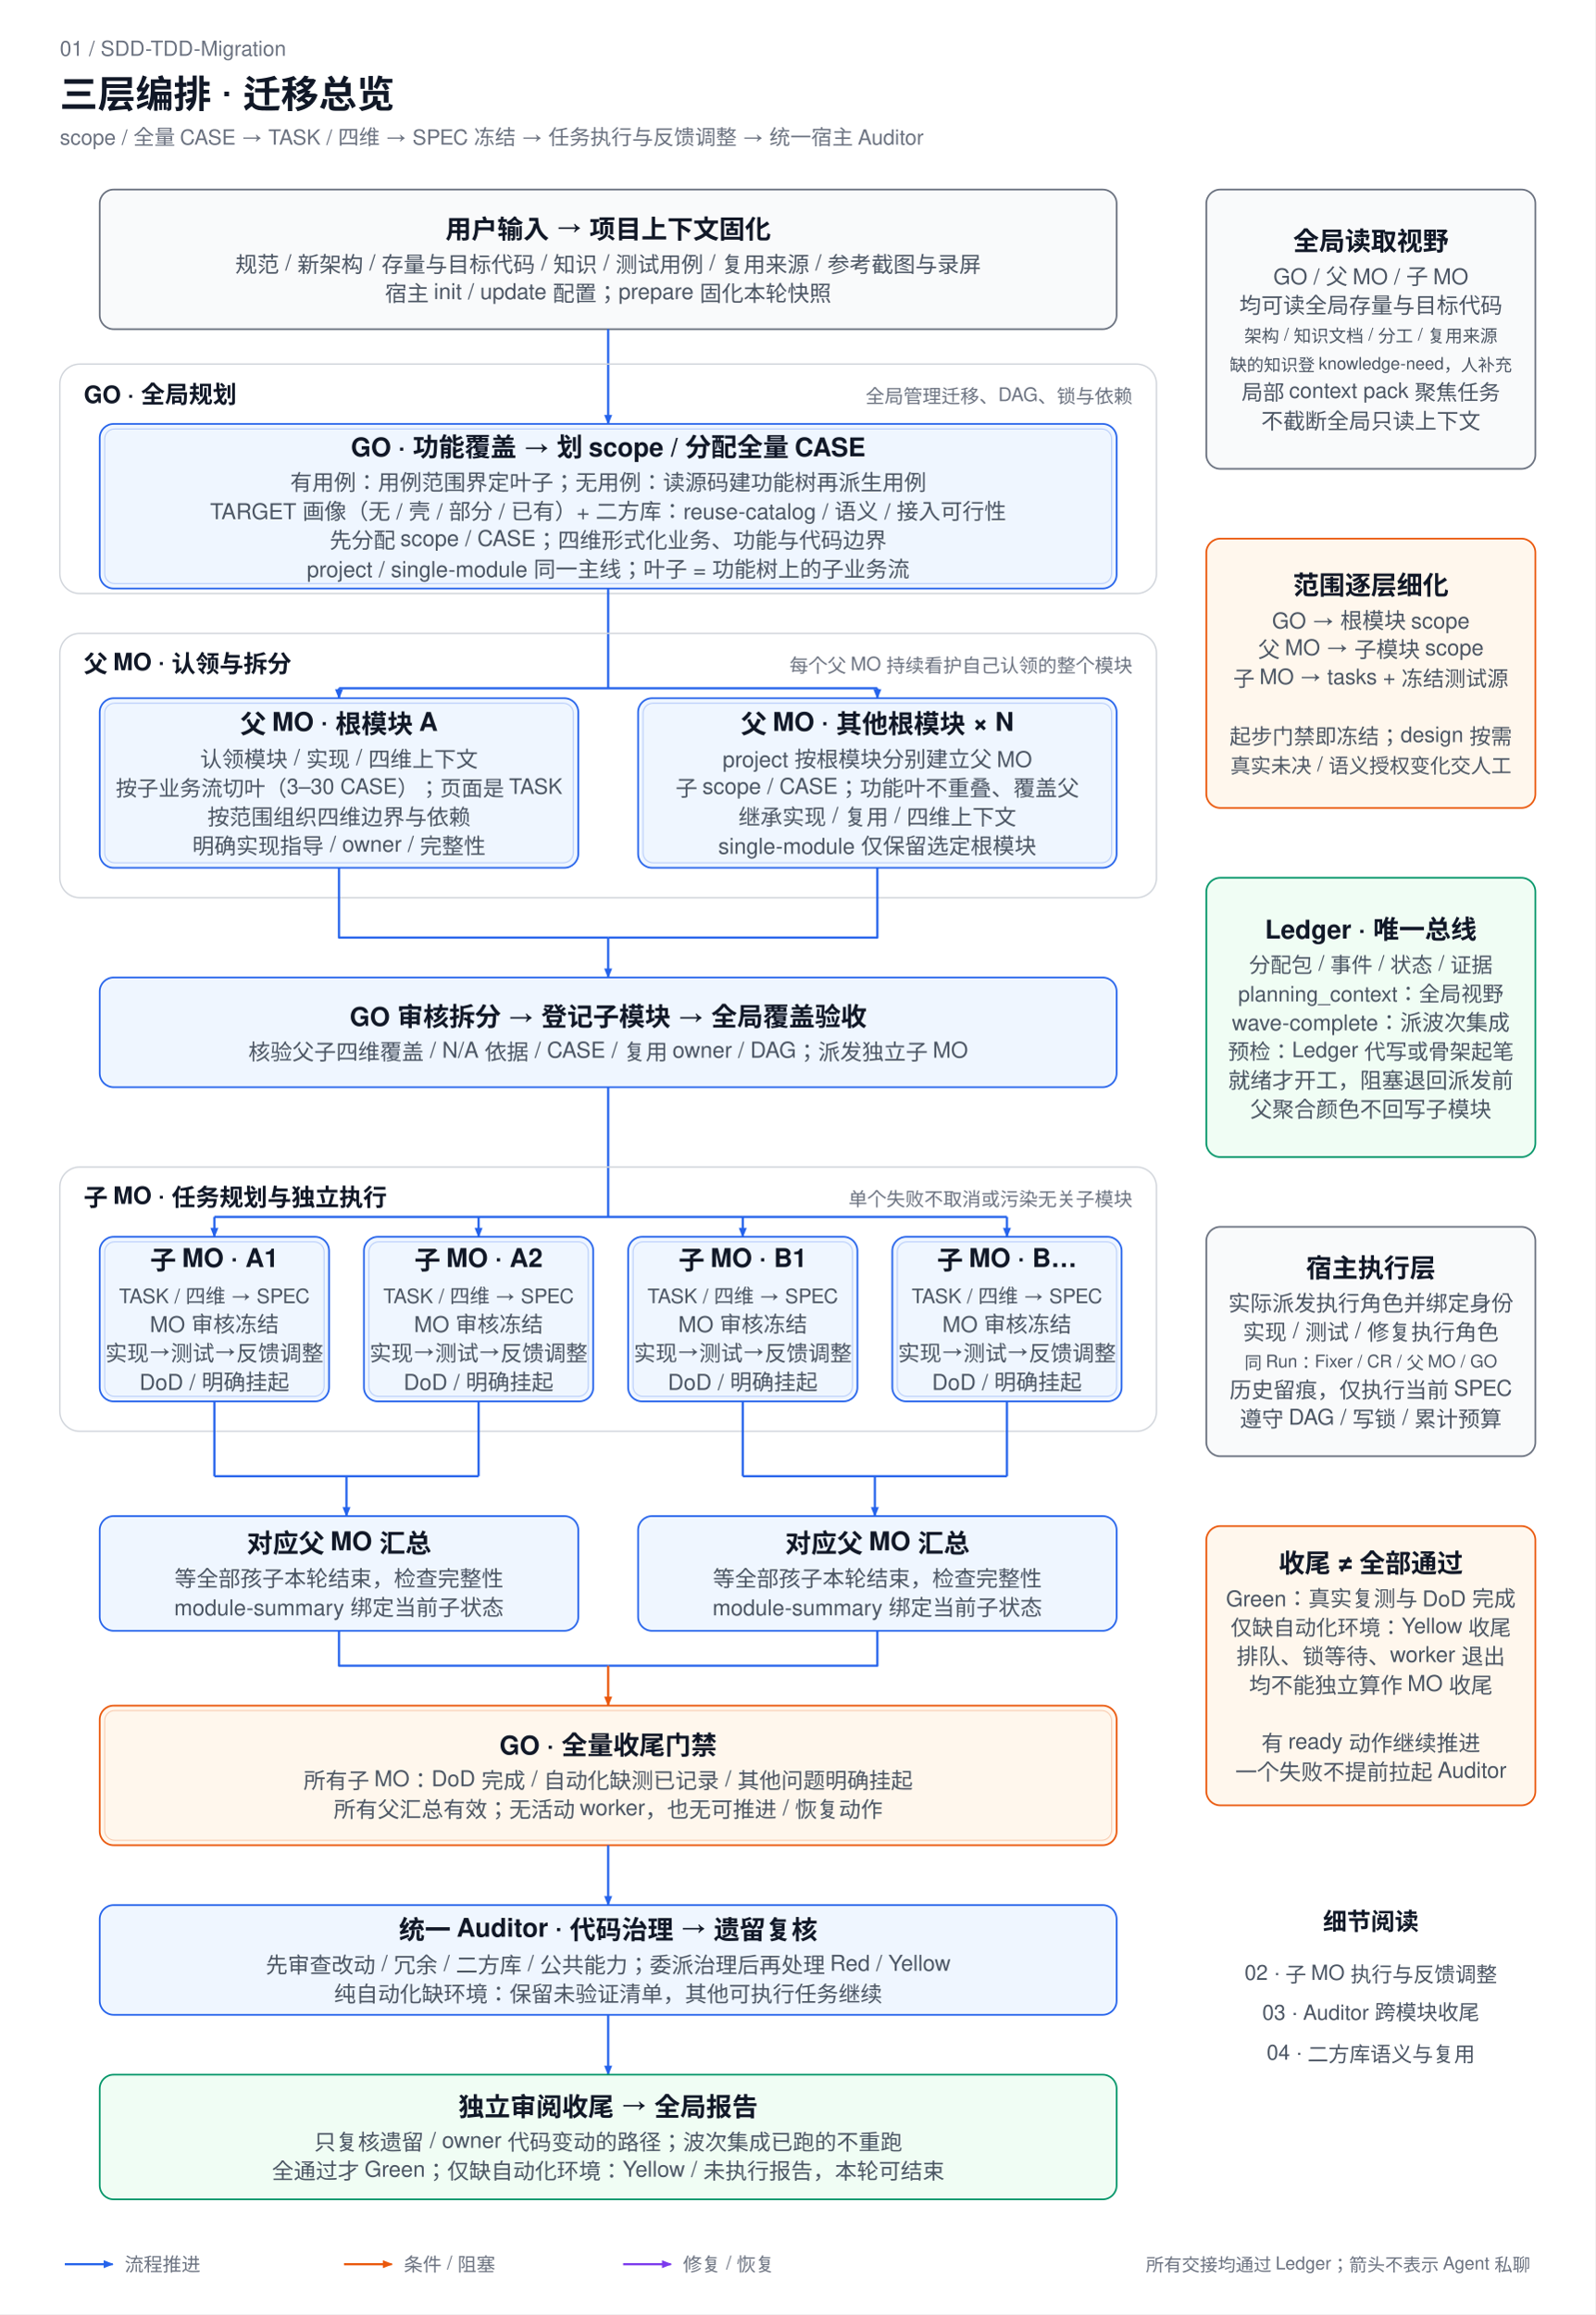
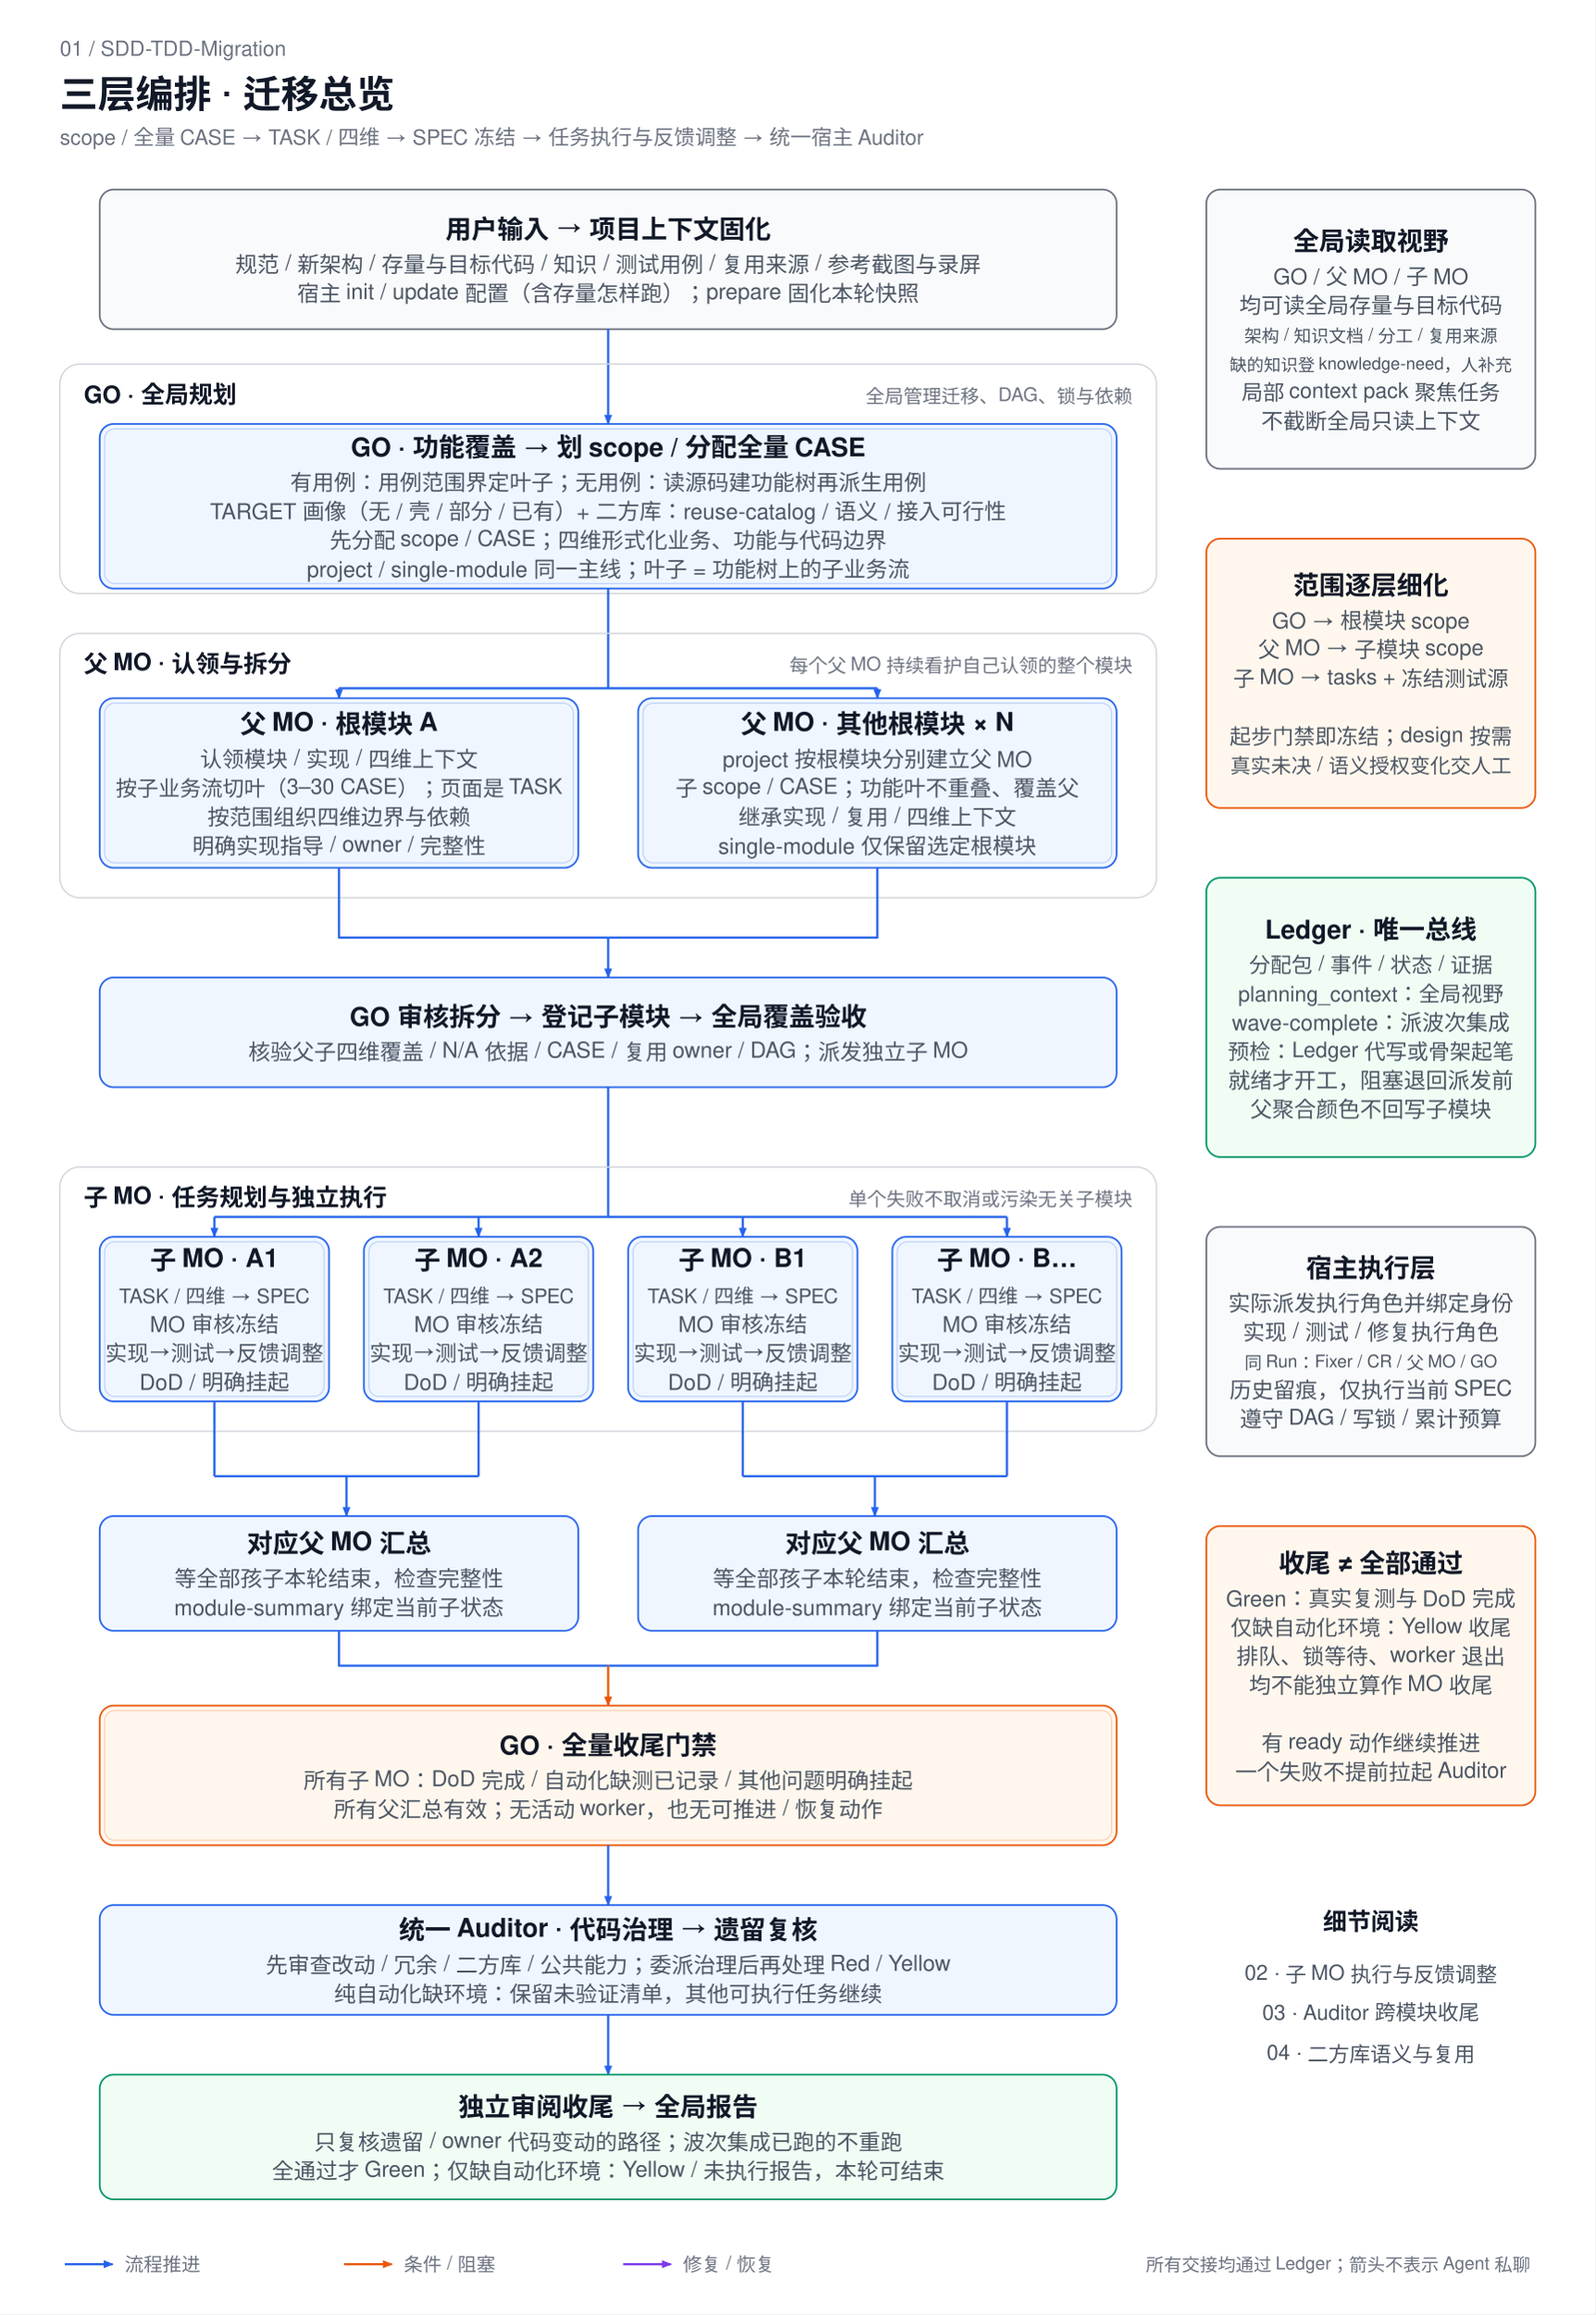
<svg xmlns="http://www.w3.org/2000/svg" width="1600" height="2320" viewBox="0 0 1600 2320" role="img" aria-labelledby="title desc">
  <style>text {font-family: "Helvetica Neue", Helvetica, Arial, "PingFang SC", "Microsoft YaHei", sans-serif;}</style>
  <defs>
    <marker id="arrow-blue" markerWidth="10" markerHeight="8" refX="9" refY="4" orient="auto" markerUnits="userSpaceOnUse">
      <path d="M0,0 L10,4 L0,8 Z" fill="#2563eb" />
    </marker>
    <marker id="arrow-orange" markerWidth="10" markerHeight="8" refX="9" refY="4" orient="auto" markerUnits="userSpaceOnUse">
      <path d="M0,0 L10,4 L0,8 Z" fill="#ea580c" />
    </marker>
    <marker id="arrow-green" markerWidth="10" markerHeight="8" refX="9" refY="4" orient="auto" markerUnits="userSpaceOnUse">
      <path d="M0,0 L10,4 L0,8 Z" fill="#059669" />
    </marker>
    <marker id="arrow-purple" markerWidth="10" markerHeight="8" refX="9" refY="4" orient="auto" markerUnits="userSpaceOnUse">
      <path d="M0,0 L10,4 L0,8 Z" fill="#7c3aed" />
    </marker>
    <marker id="arrow-gray" markerWidth="10" markerHeight="8" refX="9" refY="4" orient="auto" markerUnits="userSpaceOnUse">
      <path d="M0,0 L10,4 L0,8 Z" fill="#6b7280" />
    </marker>
  </defs>
  <rect width="1600" height="2320" fill="white" />
  <text x="60" y="56" font-size="21.00" fill="#6b7280" text-anchor="start" font-weight="400">01  /  SDD-TDD-Migration</text>
  <text x="60" y="108" font-size="38.00" fill="#111827" text-anchor="start" font-weight="700">三层编排 · 迁移总览</text>
  <text x="60" y="145" font-size="21.00" fill="#6b7280" text-anchor="start" font-weight="400">scope / 全量 CASE → TASK / 四维 → SPEC 冻结 → 任务执行与反馈调整 → 统一宿主 Auditor</text>
  <rect x="100" y="190" width="1020" height="140" rx="14" fill="#f9fafb" stroke="#6b7280" stroke-width="1.7" />
  <text x="610.0" y="239.0" font-size="26.00" fill="#111827" text-anchor="middle" font-weight="650">用户输入 → 项目上下文固化</text>
  <text x="610.0" y="273.0" font-size="22.00" fill="#4b5563" text-anchor="middle" font-weight="400">规范 / 新架构 / 存量与目标代码 / 知识 / 测试用例 / 复用来源 / 参考截图与录屏</text>
-   <text x="610.0" y="302.0" font-size="22.00" fill="#4b5563" text-anchor="middle" font-weight="400">宿主 init / update 配置；prepare 固化本轮快照</text>
+   <text x="610.0" y="302.0" font-size="22.00" fill="#4b5563" text-anchor="middle" font-weight="400">宿主 init / update 配置（含存量怎样跑）；prepare 固化本轮快照</text>
  <path d="M610,330 L610,425" fill="none" stroke="#2563eb" stroke-width="2.2" stroke-linejoin="round" marker-end="url(#arrow-blue)" />
  <rect x="60" y="365" width="1100" height="230" rx="20" fill="none" stroke="#d1d5db" stroke-width="1.4" />
  <text x="84" y="404" font-size="24.00" fill="#111827" text-anchor="start" font-weight="650">GO  ·  全局规划</text>
  <text x="1136" y="404" font-size="19.00" fill="#6b7280" text-anchor="end" font-weight="400">全局管理迁移、DAG、锁与依赖</text>
  <rect x="100" y="425" width="1020" height="165" rx="14" fill="#eff6ff" stroke="#2563eb" stroke-width="1.7" />
  <rect x="105" y="430" width="1010" height="155" rx="10" fill="none" stroke="#2563eb" stroke-opacity="0.28" />
  <text x="610.0" y="457.5" font-size="26.00" fill="#111827" text-anchor="middle" font-weight="650">GO · 功能覆盖 → 划 scope / 分配全量 CASE</text>
  <text x="610.0" y="491.5" font-size="22.00" fill="#4b5563" text-anchor="middle" font-weight="400">有用例：用例范围界定叶子；无用例：读源码建功能树再派生用例</text>
  <text x="610.0" y="520.5" font-size="22.00" fill="#4b5563" text-anchor="middle" font-weight="400">TARGET 画像（无 / 壳 / 部分 / 已有）+ 二方库：reuse-catalog / 语义 / 接入可行性</text>
  <text x="610.0" y="549.5" font-size="22.00" fill="#4b5563" text-anchor="middle" font-weight="400">先分配 scope / CASE；四维形式化业务、功能与代码边界</text>
  <text x="610.0" y="578.5" font-size="22.00" fill="#4b5563" text-anchor="middle" font-weight="400">project / single-module 同一主线；叶子 = 功能树上的子业务流</text>
  <path d="M610,590 L610,690" fill="none" stroke="#2563eb" stroke-width="2.2" stroke-linejoin="round" />
  <path d="M340,690 L880,690" fill="none" stroke="#2563eb" stroke-width="2.2" stroke-linejoin="round" />
  <path d="M340,690 L340,700" fill="none" stroke="#2563eb" stroke-width="2.2" stroke-linejoin="round" marker-end="url(#arrow-blue)" />
  <path d="M880,690 L880,700" fill="none" stroke="#2563eb" stroke-width="2.2" stroke-linejoin="round" marker-end="url(#arrow-blue)" />
  <rect x="60" y="635" width="1100" height="265" rx="20" fill="none" stroke="#d1d5db" stroke-width="1.4" />
  <text x="84" y="674" font-size="24.00" fill="#111827" text-anchor="start" font-weight="650">父 MO  ·  认领与拆分</text>
  <text x="1136" y="674" font-size="19.00" fill="#6b7280" text-anchor="end" font-weight="400">每个父 MO 持续看护自己认领的整个模块</text>
  <rect x="100" y="700" width="480" height="170" rx="14" fill="#eff6ff" stroke="#2563eb" stroke-width="1.7" />
  <rect x="105" y="705" width="470" height="160" rx="10" fill="none" stroke="#2563eb" stroke-opacity="0.28" />
  <text x="340.0" y="735.0" font-size="26.00" fill="#111827" text-anchor="middle" font-weight="650">父 MO · 根模块 A</text>
  <text x="340.0" y="769.0" font-size="22.00" fill="#4b5563" text-anchor="middle" font-weight="400">认领模块 / 实现 / 四维上下文</text>
  <text x="340.0" y="798.0" font-size="21.45" fill="#4b5563" text-anchor="middle" font-weight="400">按子业务流切叶（3–30 CASE）；页面是 TASK</text>
  <text x="340.0" y="827.0" font-size="22.00" fill="#4b5563" text-anchor="middle" font-weight="400">按范围组织四维边界与依赖</text>
  <text x="340.0" y="856.0" font-size="22.00" fill="#4b5563" text-anchor="middle" font-weight="400">明确实现指导 / owner / 完整性</text>
  <rect x="640" y="700" width="480" height="170" rx="14" fill="#eff6ff" stroke="#2563eb" stroke-width="1.7" />
  <rect x="645" y="705" width="470" height="160" rx="10" fill="none" stroke="#2563eb" stroke-opacity="0.28" />
  <text x="880.0" y="735.0" font-size="26.00" fill="#111827" text-anchor="middle" font-weight="650">父 MO · 其他根模块 × N</text>
  <text x="880.0" y="769.0" font-size="22.00" fill="#4b5563" text-anchor="middle" font-weight="400">project 按根模块分别建立父 MO</text>
  <text x="880.0" y="798.0" font-size="22.00" fill="#4b5563" text-anchor="middle" font-weight="400">子 scope / CASE；功能叶不重叠、覆盖父</text>
  <text x="880.0" y="827.0" font-size="22.00" fill="#4b5563" text-anchor="middle" font-weight="400">继承实现 / 复用 / 四维上下文</text>
  <text x="880.0" y="856.0" font-size="22.00" fill="#4b5563" text-anchor="middle" font-weight="400">single-module 仅保留选定根模块</text>
  <path d="M340,870 L340,940 L610,940" fill="none" stroke="#2563eb" stroke-width="2.2" stroke-linejoin="round" />
  <path d="M880,870 L880,940 L610,940" fill="none" stroke="#2563eb" stroke-width="2.2" stroke-linejoin="round" />
  <path d="M610,940 L610,980" fill="none" stroke="#2563eb" stroke-width="2.2" stroke-linejoin="round" marker-end="url(#arrow-blue)" />
  <rect x="100" y="980" width="1020" height="110" rx="14" fill="#eff6ff" stroke="#2563eb" stroke-width="1.7" />
  <text x="610.0" y="1028.5" font-size="26.00" fill="#111827" text-anchor="middle" font-weight="650">GO 审核拆分 → 登记子模块 → 全局覆盖验收</text>
  <text x="610.0" y="1062.5" font-size="22.00" fill="#4b5563" text-anchor="middle" font-weight="400">核验父子四维覆盖 / N/A 依据 / CASE / 复用 owner / DAG；派发独立子 MO</text>
  <path d="M610,1090 L610,1220" fill="none" stroke="#2563eb" stroke-width="2.2" stroke-linejoin="round" />
  <path d="M215,1220 L1010,1220" fill="none" stroke="#2563eb" stroke-width="2.2" stroke-linejoin="round" />
  <rect x="60" y="1170" width="1100" height="265" rx="20" fill="none" stroke="#d1d5db" stroke-width="1.4" />
  <text x="84" y="1209" font-size="24.00" fill="#111827" text-anchor="start" font-weight="650">子 MO  ·  任务规划与独立执行</text>
  <text x="1136" y="1209" font-size="19.00" fill="#6b7280" text-anchor="end" font-weight="400">单个失败不取消或污染无关子模块</text>
  <path d="M215,1220 L215,1240" fill="none" stroke="#2563eb" stroke-width="2.2" stroke-linejoin="round" marker-end="url(#arrow-blue)" />
  <rect x="100" y="1240" width="230" height="165" rx="14" fill="#eff6ff" stroke="#2563eb" stroke-width="1.7" />
  <rect x="105" y="1245" width="220" height="155" rx="10" fill="none" stroke="#2563eb" stroke-opacity="0.28" />
  <text x="215.0" y="1272.5" font-size="26.00" fill="#111827" text-anchor="middle" font-weight="650">子 MO · A1</text>
  <text x="215.0" y="1306.5" font-size="20.04" fill="#4b5563" text-anchor="middle" font-weight="400">TASK / 四维 → SPEC</text>
  <text x="215.0" y="1335.5" font-size="22.00" fill="#4b5563" text-anchor="middle" font-weight="400">MO 审核冻结</text>
  <text x="215.0" y="1364.5" font-size="21.88" fill="#4b5563" text-anchor="middle" font-weight="400">实现→测试→反馈调整</text>
  <text x="215.0" y="1393.5" font-size="22.00" fill="#4b5563" text-anchor="middle" font-weight="400">DoD / 明确挂起</text>
  <path d="M480,1220 L480,1240" fill="none" stroke="#2563eb" stroke-width="2.2" stroke-linejoin="round" marker-end="url(#arrow-blue)" />
  <rect x="365" y="1240" width="230" height="165" rx="14" fill="#eff6ff" stroke="#2563eb" stroke-width="1.7" />
  <rect x="370" y="1245" width="220" height="155" rx="10" fill="none" stroke="#2563eb" stroke-opacity="0.28" />
  <text x="480.0" y="1272.5" font-size="26.00" fill="#111827" text-anchor="middle" font-weight="650">子 MO · A2</text>
  <text x="480.0" y="1306.5" font-size="20.04" fill="#4b5563" text-anchor="middle" font-weight="400">TASK / 四维 → SPEC</text>
  <text x="480.0" y="1335.5" font-size="22.00" fill="#4b5563" text-anchor="middle" font-weight="400">MO 审核冻结</text>
  <text x="480.0" y="1364.5" font-size="21.88" fill="#4b5563" text-anchor="middle" font-weight="400">实现→测试→反馈调整</text>
  <text x="480.0" y="1393.5" font-size="22.00" fill="#4b5563" text-anchor="middle" font-weight="400">DoD / 明确挂起</text>
  <path d="M745,1220 L745,1240" fill="none" stroke="#2563eb" stroke-width="2.2" stroke-linejoin="round" marker-end="url(#arrow-blue)" />
  <rect x="630" y="1240" width="230" height="165" rx="14" fill="#eff6ff" stroke="#2563eb" stroke-width="1.7" />
  <rect x="635" y="1245" width="220" height="155" rx="10" fill="none" stroke="#2563eb" stroke-opacity="0.28" />
  <text x="745.0" y="1272.5" font-size="26.00" fill="#111827" text-anchor="middle" font-weight="650">子 MO · B1</text>
  <text x="745.0" y="1306.5" font-size="20.04" fill="#4b5563" text-anchor="middle" font-weight="400">TASK / 四维 → SPEC</text>
  <text x="745.0" y="1335.5" font-size="22.00" fill="#4b5563" text-anchor="middle" font-weight="400">MO 审核冻结</text>
  <text x="745.0" y="1364.5" font-size="21.88" fill="#4b5563" text-anchor="middle" font-weight="400">实现→测试→反馈调整</text>
  <text x="745.0" y="1393.5" font-size="22.00" fill="#4b5563" text-anchor="middle" font-weight="400">DoD / 明确挂起</text>
  <path d="M1010,1220 L1010,1240" fill="none" stroke="#2563eb" stroke-width="2.2" stroke-linejoin="round" marker-end="url(#arrow-blue)" />
  <rect x="895" y="1240" width="230" height="165" rx="14" fill="#eff6ff" stroke="#2563eb" stroke-width="1.7" />
  <rect x="900" y="1245" width="220" height="155" rx="10" fill="none" stroke="#2563eb" stroke-opacity="0.28" />
  <text x="1010.0" y="1272.5" font-size="26.00" fill="#111827" text-anchor="middle" font-weight="650">子 MO · B…</text>
  <text x="1010.0" y="1306.5" font-size="20.04" fill="#4b5563" text-anchor="middle" font-weight="400">TASK / 四维 → SPEC</text>
  <text x="1010.0" y="1335.5" font-size="22.00" fill="#4b5563" text-anchor="middle" font-weight="400">MO 审核冻结</text>
  <text x="1010.0" y="1364.5" font-size="21.88" fill="#4b5563" text-anchor="middle" font-weight="400">实现→测试→反馈调整</text>
  <text x="1010.0" y="1393.5" font-size="22.00" fill="#4b5563" text-anchor="middle" font-weight="400">DoD / 明确挂起</text>
  <path d="M215,1405 L215,1480" fill="none" stroke="#2563eb" stroke-width="2.2" stroke-linejoin="round" />
  <path d="M480,1405 L480,1480" fill="none" stroke="#2563eb" stroke-width="2.2" stroke-linejoin="round" />
  <path d="M215,1480 L480,1480" fill="none" stroke="#2563eb" stroke-width="2.2" stroke-linejoin="round" />
  <path d="M347.5,1480 L347.5,1520" fill="none" stroke="#2563eb" stroke-width="2.2" stroke-linejoin="round" marker-end="url(#arrow-blue)" />
  <rect x="100" y="1520" width="480" height="115" rx="14" fill="#eff6ff" stroke="#2563eb" stroke-width="1.7" />
  <text x="340.0" y="1556.5" font-size="26.00" fill="#111827" text-anchor="middle" font-weight="650">对应父 MO 汇总</text>
  <text x="340.0" y="1590.5" font-size="22.00" fill="#4b5563" text-anchor="middle" font-weight="400">等全部孩子本轮结束，检查完整性</text>
  <text x="340.0" y="1619.5" font-size="22.00" fill="#4b5563" text-anchor="middle" font-weight="400">module-summary 绑定当前子状态</text>
  <path d="M745,1405 L745,1480" fill="none" stroke="#2563eb" stroke-width="2.2" stroke-linejoin="round" />
  <path d="M1010,1405 L1010,1480" fill="none" stroke="#2563eb" stroke-width="2.2" stroke-linejoin="round" />
  <path d="M745,1480 L1010,1480" fill="none" stroke="#2563eb" stroke-width="2.2" stroke-linejoin="round" />
  <path d="M877.5,1480 L877.5,1520" fill="none" stroke="#2563eb" stroke-width="2.2" stroke-linejoin="round" marker-end="url(#arrow-blue)" />
  <rect x="640" y="1520" width="480" height="115" rx="14" fill="#eff6ff" stroke="#2563eb" stroke-width="1.7" />
  <text x="880.0" y="1556.5" font-size="26.00" fill="#111827" text-anchor="middle" font-weight="650">对应父 MO 汇总</text>
  <text x="880.0" y="1590.5" font-size="22.00" fill="#4b5563" text-anchor="middle" font-weight="400">等全部孩子本轮结束，检查完整性</text>
  <text x="880.0" y="1619.5" font-size="22.00" fill="#4b5563" text-anchor="middle" font-weight="400">module-summary 绑定当前子状态</text>
  <path d="M340,1635 L340,1670 L610,1670" fill="none" stroke="#2563eb" stroke-width="2.2" stroke-linejoin="round" />
  <path d="M880,1635 L880,1670 L610,1670" fill="none" stroke="#2563eb" stroke-width="2.2" stroke-linejoin="round" />
  <path d="M610,1670 L610,1710" fill="none" stroke="#ea580c" stroke-width="2.2" stroke-linejoin="round" marker-end="url(#arrow-orange)" />
  <rect x="100" y="1710" width="1020" height="140" rx="14" fill="#fff7ed" stroke="#ea580c" stroke-width="1.7" />
  <rect x="105" y="1715" width="1010" height="130" rx="10" fill="none" stroke="#ea580c" stroke-opacity="0.28" />
  <text x="610.0" y="1759.0" font-size="26.00" fill="#111827" text-anchor="middle" font-weight="650">GO · 全量收尾门禁</text>
  <text x="610.0" y="1793.0" font-size="22.00" fill="#4b5563" text-anchor="middle" font-weight="400">所有子 MO：DoD 完成 / 自动化缺测已记录 / 其他问题明确挂起</text>
  <text x="610.0" y="1822.0" font-size="22.00" fill="#4b5563" text-anchor="middle" font-weight="400">所有父汇总有效；无活动 worker，也无可推进 / 恢复动作</text>
  <path d="M610,1850 L610,1910" fill="none" stroke="#2563eb" stroke-width="2.2" stroke-linejoin="round" marker-end="url(#arrow-blue)" />
  <rect x="100" y="1910" width="1020" height="110" rx="14" fill="#eff6ff" stroke="#2563eb" stroke-width="1.7" />
  <text x="610.0" y="1944.0" font-size="26.00" fill="#111827" text-anchor="middle" font-weight="650">统一 Auditor · 代码治理 → 遗留复核</text>
  <text x="610.0" y="1978.0" font-size="22.00" fill="#4b5563" text-anchor="middle" font-weight="400">先审查改动 / 冗余 / 二方库 / 公共能力；委派治理后再处理 Red / Yellow</text>
  <text x="610.0" y="2007.0" font-size="22.00" fill="#4b5563" text-anchor="middle" font-weight="400">纯自动化缺环境：保留未验证清单，其他可执行任务继续</text>
  <path d="M610,2020 L610,2080" fill="none" stroke="#2563eb" stroke-width="2.2" stroke-linejoin="round" marker-end="url(#arrow-blue)" />
  <rect x="100" y="2080" width="1020" height="125" rx="14" fill="#f0fdf4" stroke="#059669" stroke-width="1.7" />
  <text x="610.0" y="2121.5" font-size="26.00" fill="#111827" text-anchor="middle" font-weight="650">独立审阅收尾 → 全局报告</text>
  <text x="610.0" y="2155.5" font-size="22.00" fill="#4b5563" text-anchor="middle" font-weight="400">只复核遗留 / owner 代码变动的路径；波次集成已跑的不重跑</text>
  <text x="610.0" y="2184.5" font-size="22.00" fill="#4b5563" text-anchor="middle" font-weight="400">全通过才 Green；仅缺自动化环境：Yellow / 未执行报告，本轮可结束</text>
  <rect x="1210" y="190" width="330" height="280" rx="14" fill="#f9fafb" stroke="#6b7280" stroke-width="1.7" />
  <text x="1375.0" y="251.0" font-size="26.00" fill="#111827" text-anchor="middle" font-weight="650">全局读取视野</text>
  <text x="1375.0" y="285.0" font-size="22.00" fill="#4b5563" text-anchor="middle" font-weight="400">GO / 父 MO / 子 MO</text>
  <text x="1375.0" y="314.0" font-size="22.00" fill="#4b5563" text-anchor="middle" font-weight="400">均可读全局存量与目标代码</text>
  <text x="1375.0" y="343.0" font-size="17.51" fill="#4b5563" text-anchor="middle" font-weight="400">架构 / 知识文档 / 分工 / 复用来源</text>
  <text x="1375.0" y="372.0" font-size="17.09" fill="#4b5563" text-anchor="middle" font-weight="400">缺的知识登 knowledge-need，人补充</text>
  <text x="1375.0" y="401.0" font-size="21.46" fill="#4b5563" text-anchor="middle" font-weight="400">局部 context pack 聚焦任务</text>
  <text x="1375.0" y="430.0" font-size="22.00" fill="#4b5563" text-anchor="middle" font-weight="400">不截断全局只读上下文</text>
  <rect x="1210" y="540" width="330" height="270" rx="14" fill="#fff7ed" stroke="#ea580c" stroke-width="1.7" />
  <text x="1375.0" y="596.0" font-size="26.00" fill="#111827" text-anchor="middle" font-weight="650">范围逐层细化</text>
  <text x="1375.0" y="630.0" font-size="22.00" fill="#4b5563" text-anchor="middle" font-weight="400">GO → 根模块 scope</text>
  <text x="1375.0" y="659.0" font-size="22.00" fill="#4b5563" text-anchor="middle" font-weight="400">父 MO → 子模块 scope</text>
  <text x="1375.0" y="688.0" font-size="21.46" fill="#4b5563" text-anchor="middle" font-weight="400">子 MO → tasks + 冻结测试源</text>
  <text x="1375.0" y="717.0" font-size="22.00" fill="#4b5563" text-anchor="middle" font-weight="400" />
  <text x="1375.0" y="746.0" font-size="21.44" fill="#4b5563" text-anchor="middle" font-weight="400">起步门禁即冻结；design 按需</text>
  <text x="1375.0" y="775.0" font-size="20.39" fill="#4b5563" text-anchor="middle" font-weight="400">真实未决 / 语义授权变化交人工</text>
  <rect x="1210" y="880" width="330" height="280" rx="14" fill="#f0fdf4" stroke="#059669" stroke-width="1.7" />
  <text x="1375.0" y="941.0" font-size="26.00" fill="#111827" text-anchor="middle" font-weight="650">Ledger · 唯一总线</text>
  <text x="1375.0" y="975.0" font-size="21.23" fill="#4b5563" text-anchor="middle" font-weight="400">分配包 / 事件 / 状态 / 证据</text>
  <text x="1375.0" y="1004.0" font-size="21.25" fill="#4b5563" text-anchor="middle" font-weight="400">planning_context：全局视野</text>
  <text x="1375.0" y="1033.0" font-size="22.00" fill="#4b5563" text-anchor="middle" font-weight="400">wave-complete：派波次集成</text>
  <text x="1375.0" y="1062.0" font-size="21.44" fill="#4b5563" text-anchor="middle" font-weight="400">预检：Ledger 代写或骨架起笔</text>
  <text x="1375.0" y="1091.0" font-size="22.00" fill="#4b5563" text-anchor="middle" font-weight="400">就绪才开工，阻塞退回派发前</text>
  <text x="1375.0" y="1120.0" font-size="22.00" fill="#4b5563" text-anchor="middle" font-weight="400">父聚合颜色不回写子模块</text>
  <rect x="1210" y="1230" width="330" height="230" rx="14" fill="#f9fafb" stroke="#6b7280" stroke-width="1.7" />
  <text x="1375.0" y="1280.5" font-size="26.00" fill="#111827" text-anchor="middle" font-weight="650">宿主执行层</text>
  <text x="1375.0" y="1314.5" font-size="22.00" fill="#4b5563" text-anchor="middle" font-weight="400">实际派发执行角色并绑定身份</text>
  <text x="1375.0" y="1343.5" font-size="22.00" fill="#4b5563" text-anchor="middle" font-weight="400">实现 / 测试 / 修复执行角色</text>
  <text x="1375.0" y="1372.5" font-size="17.39" fill="#4b5563" text-anchor="middle" font-weight="400">同 Run：Fixer / CR / 父 MO / GO</text>
  <text x="1375.0" y="1401.5" font-size="22.00" fill="#4b5563" text-anchor="middle" font-weight="400">历史留痕，仅执行当前 SPEC</text>
  <text x="1375.0" y="1430.5" font-size="21.90" fill="#4b5563" text-anchor="middle" font-weight="400">遵守 DAG / 写锁 / 累计预算</text>
  <rect x="1210" y="1530" width="330" height="280" rx="14" fill="#fff7ed" stroke="#ea580c" stroke-width="1.7" />
  <text x="1375.0" y="1576.5" font-size="26.00" fill="#111827" text-anchor="middle" font-weight="650">收尾 ≠ 全部通过</text>
  <text x="1375.0" y="1610.5" font-size="21.90" fill="#4b5563" text-anchor="middle" font-weight="400">Green：真实复测与 DoD 完成</text>
  <text x="1375.0" y="1639.5" font-size="21.44" fill="#4b5563" text-anchor="middle" font-weight="400">仅缺自动化环境：Yellow 收尾</text>
  <text x="1375.0" y="1668.5" font-size="22.00" fill="#4b5563" text-anchor="middle" font-weight="400">排队、锁等待、worker 退出</text>
  <text x="1375.0" y="1697.5" font-size="22.00" fill="#4b5563" text-anchor="middle" font-weight="400">均不能独立算作 MO 收尾</text>
  <text x="1375.0" y="1726.5" font-size="22.00" fill="#4b5563" text-anchor="middle" font-weight="400" />
  <text x="1375.0" y="1755.5" font-size="22.00" fill="#4b5563" text-anchor="middle" font-weight="400">有 ready 动作继续推进</text>
  <text x="1375.0" y="1784.5" font-size="22.00" fill="#4b5563" text-anchor="middle" font-weight="400">一个失败不提前拉起 Auditor</text>
  <text x="1375" y="1935" font-size="24.00" fill="#111827" text-anchor="middle" font-weight="650">细节阅读</text>
  <text x="1375" y="1985" font-size="21.00" fill="#4b5563" text-anchor="middle" font-weight="400">02 · 子 MO 执行与反馈调整</text>
  <text x="1375" y="2025" font-size="21.00" fill="#4b5563" text-anchor="middle" font-weight="400">03 · Auditor 跨模块收尾</text>
  <text x="1375" y="2065" font-size="21.00" fill="#4b5563" text-anchor="middle" font-weight="400">04 · 二方库语义与复用</text>
  <path d="M65,2270 L113,2270" fill="none" stroke="#2563eb" stroke-width="2.2" stroke-linejoin="round" marker-end="url(#arrow-blue)" />
  <text x="125" y="2277" font-size="19.00" fill="#6b7280" text-anchor="start" font-weight="400">流程推进</text>
  <path d="M345,2270 L393,2270" fill="none" stroke="#ea580c" stroke-width="2.2" stroke-linejoin="round" marker-end="url(#arrow-orange)" />
  <text x="405" y="2277" font-size="19.00" fill="#6b7280" text-anchor="start" font-weight="400">条件 / 阻塞</text>
  <path d="M625,2270 L673,2270" fill="none" stroke="#7c3aed" stroke-width="2.2" stroke-linejoin="round" marker-end="url(#arrow-purple)" />
  <text x="685" y="2277" font-size="19.00" fill="#6b7280" text-anchor="start" font-weight="400">修复 / 恢复</text>
  <text x="1535" y="2277" font-size="18.00" fill="#6b7280" text-anchor="end" font-weight="400">所有交接均通过 Ledger；箭头不表示 Agent 私聊</text>
</svg>
